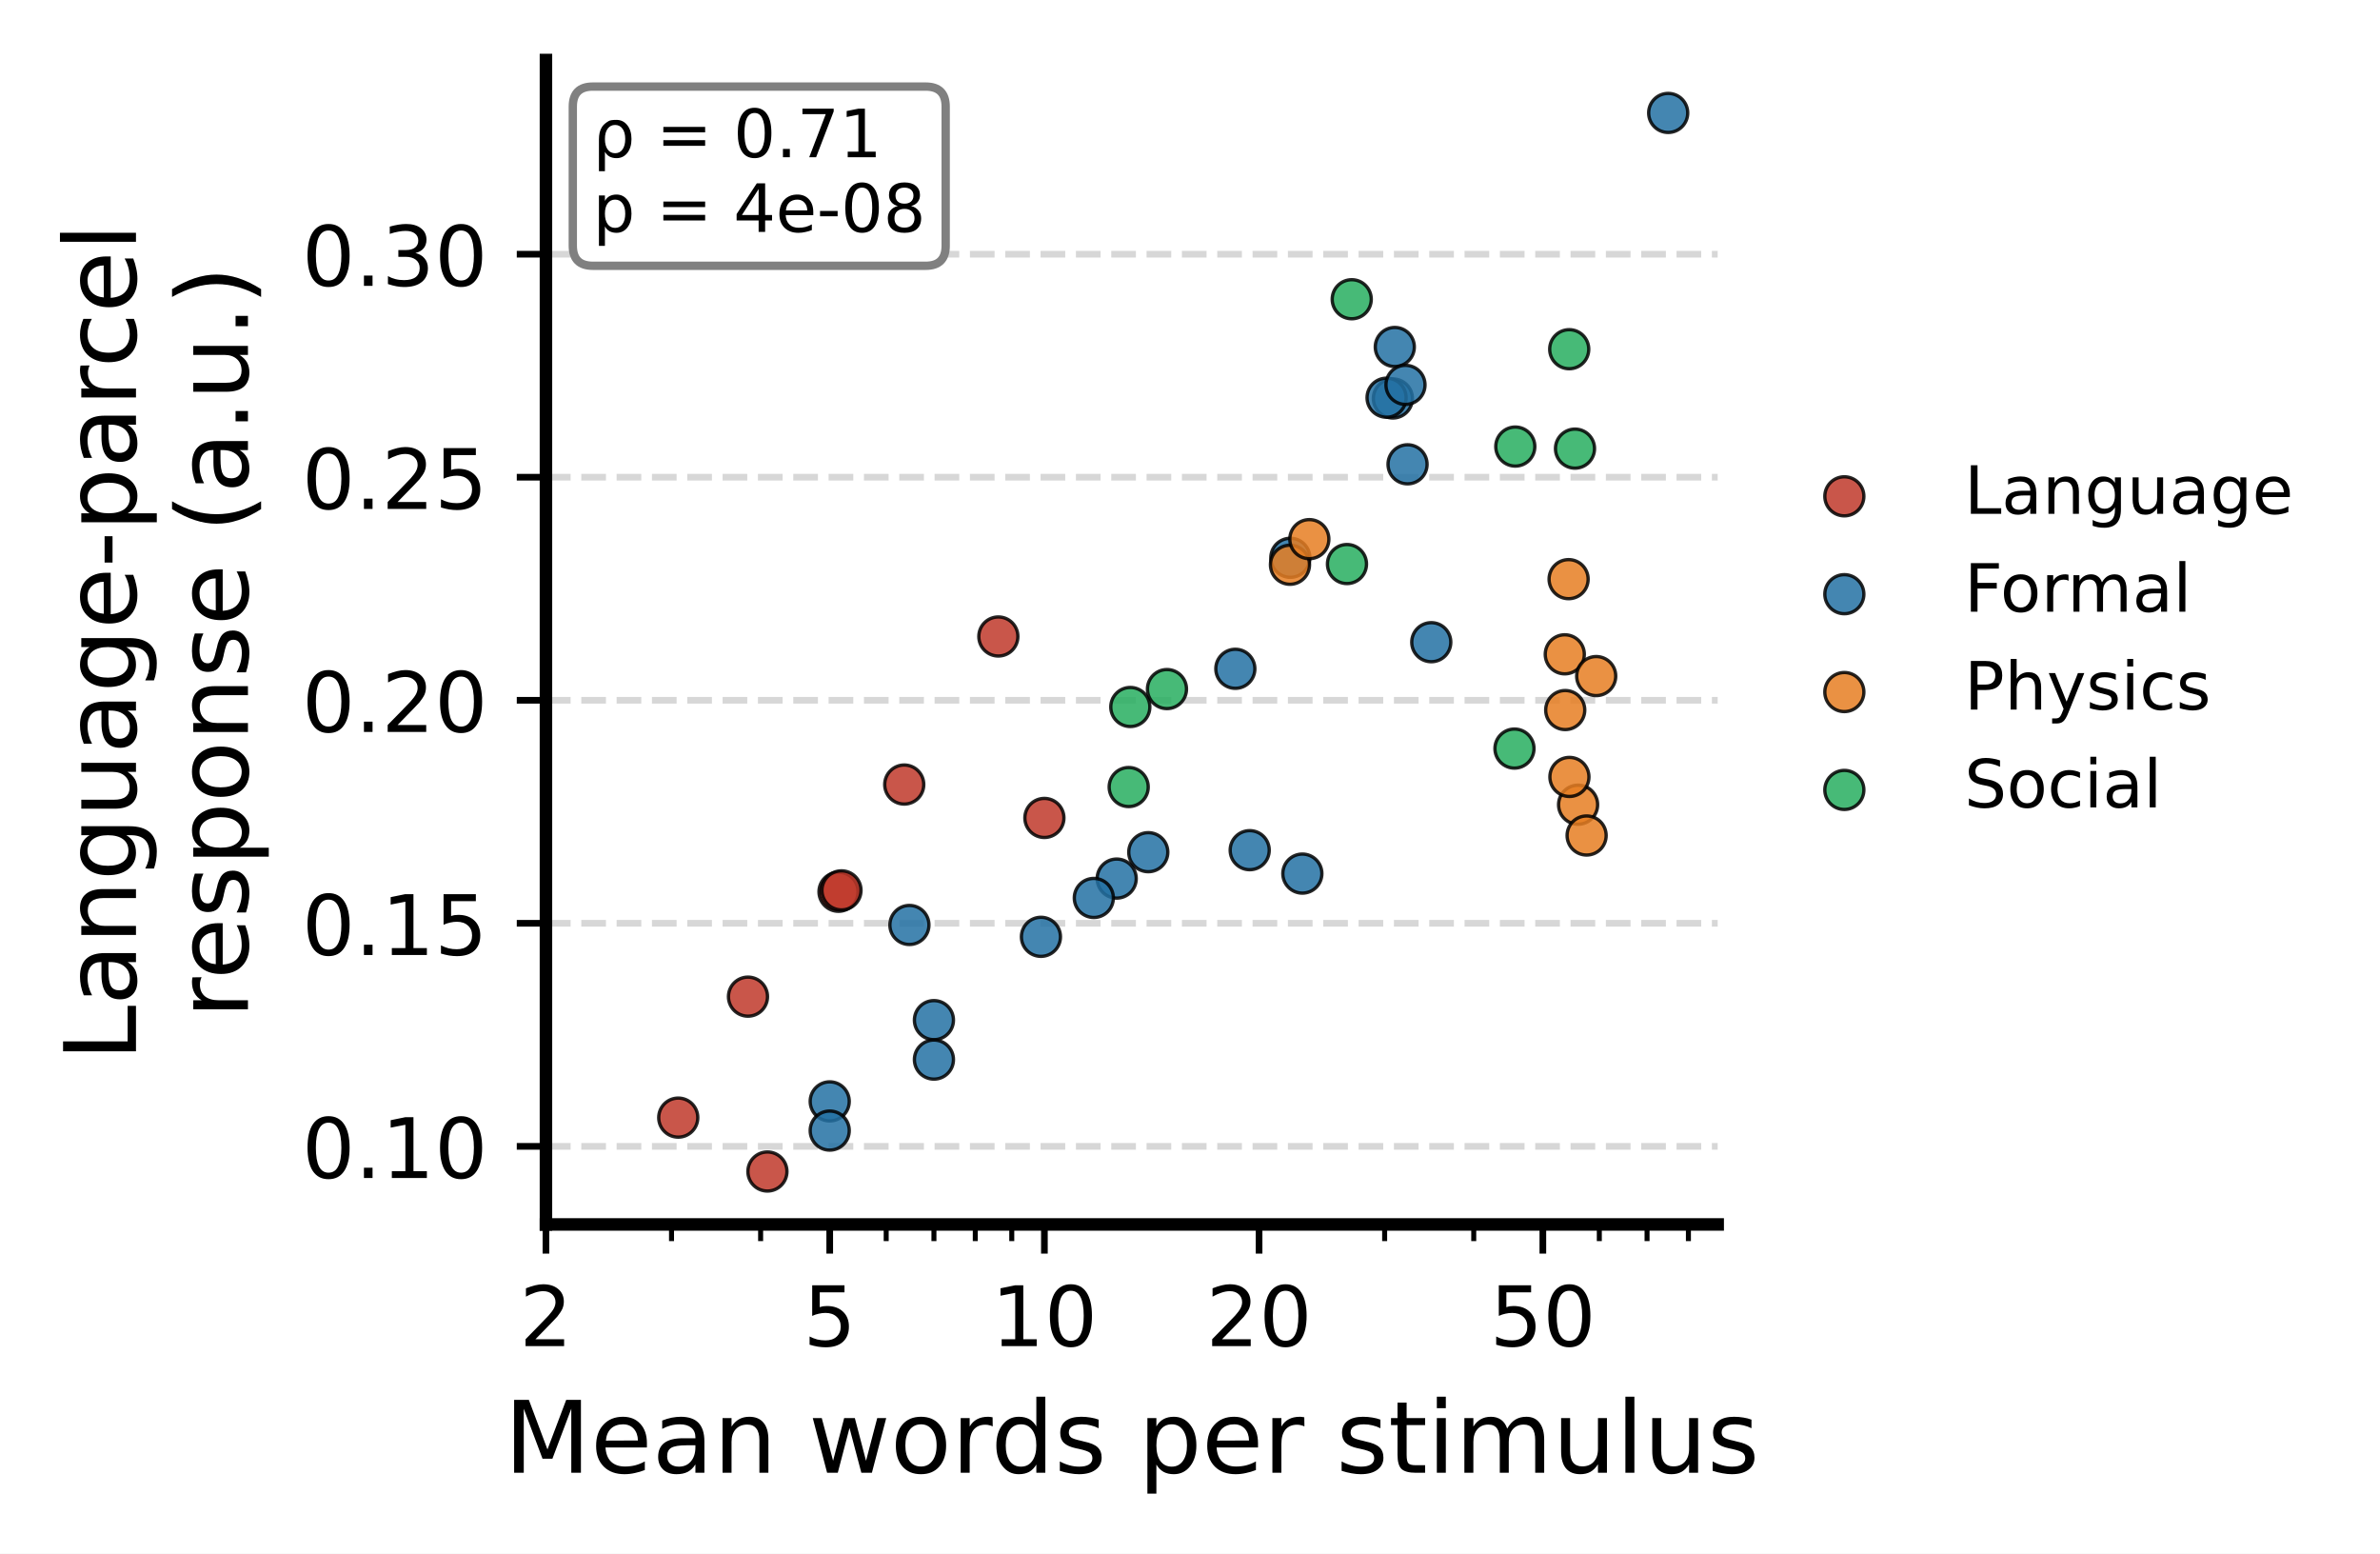
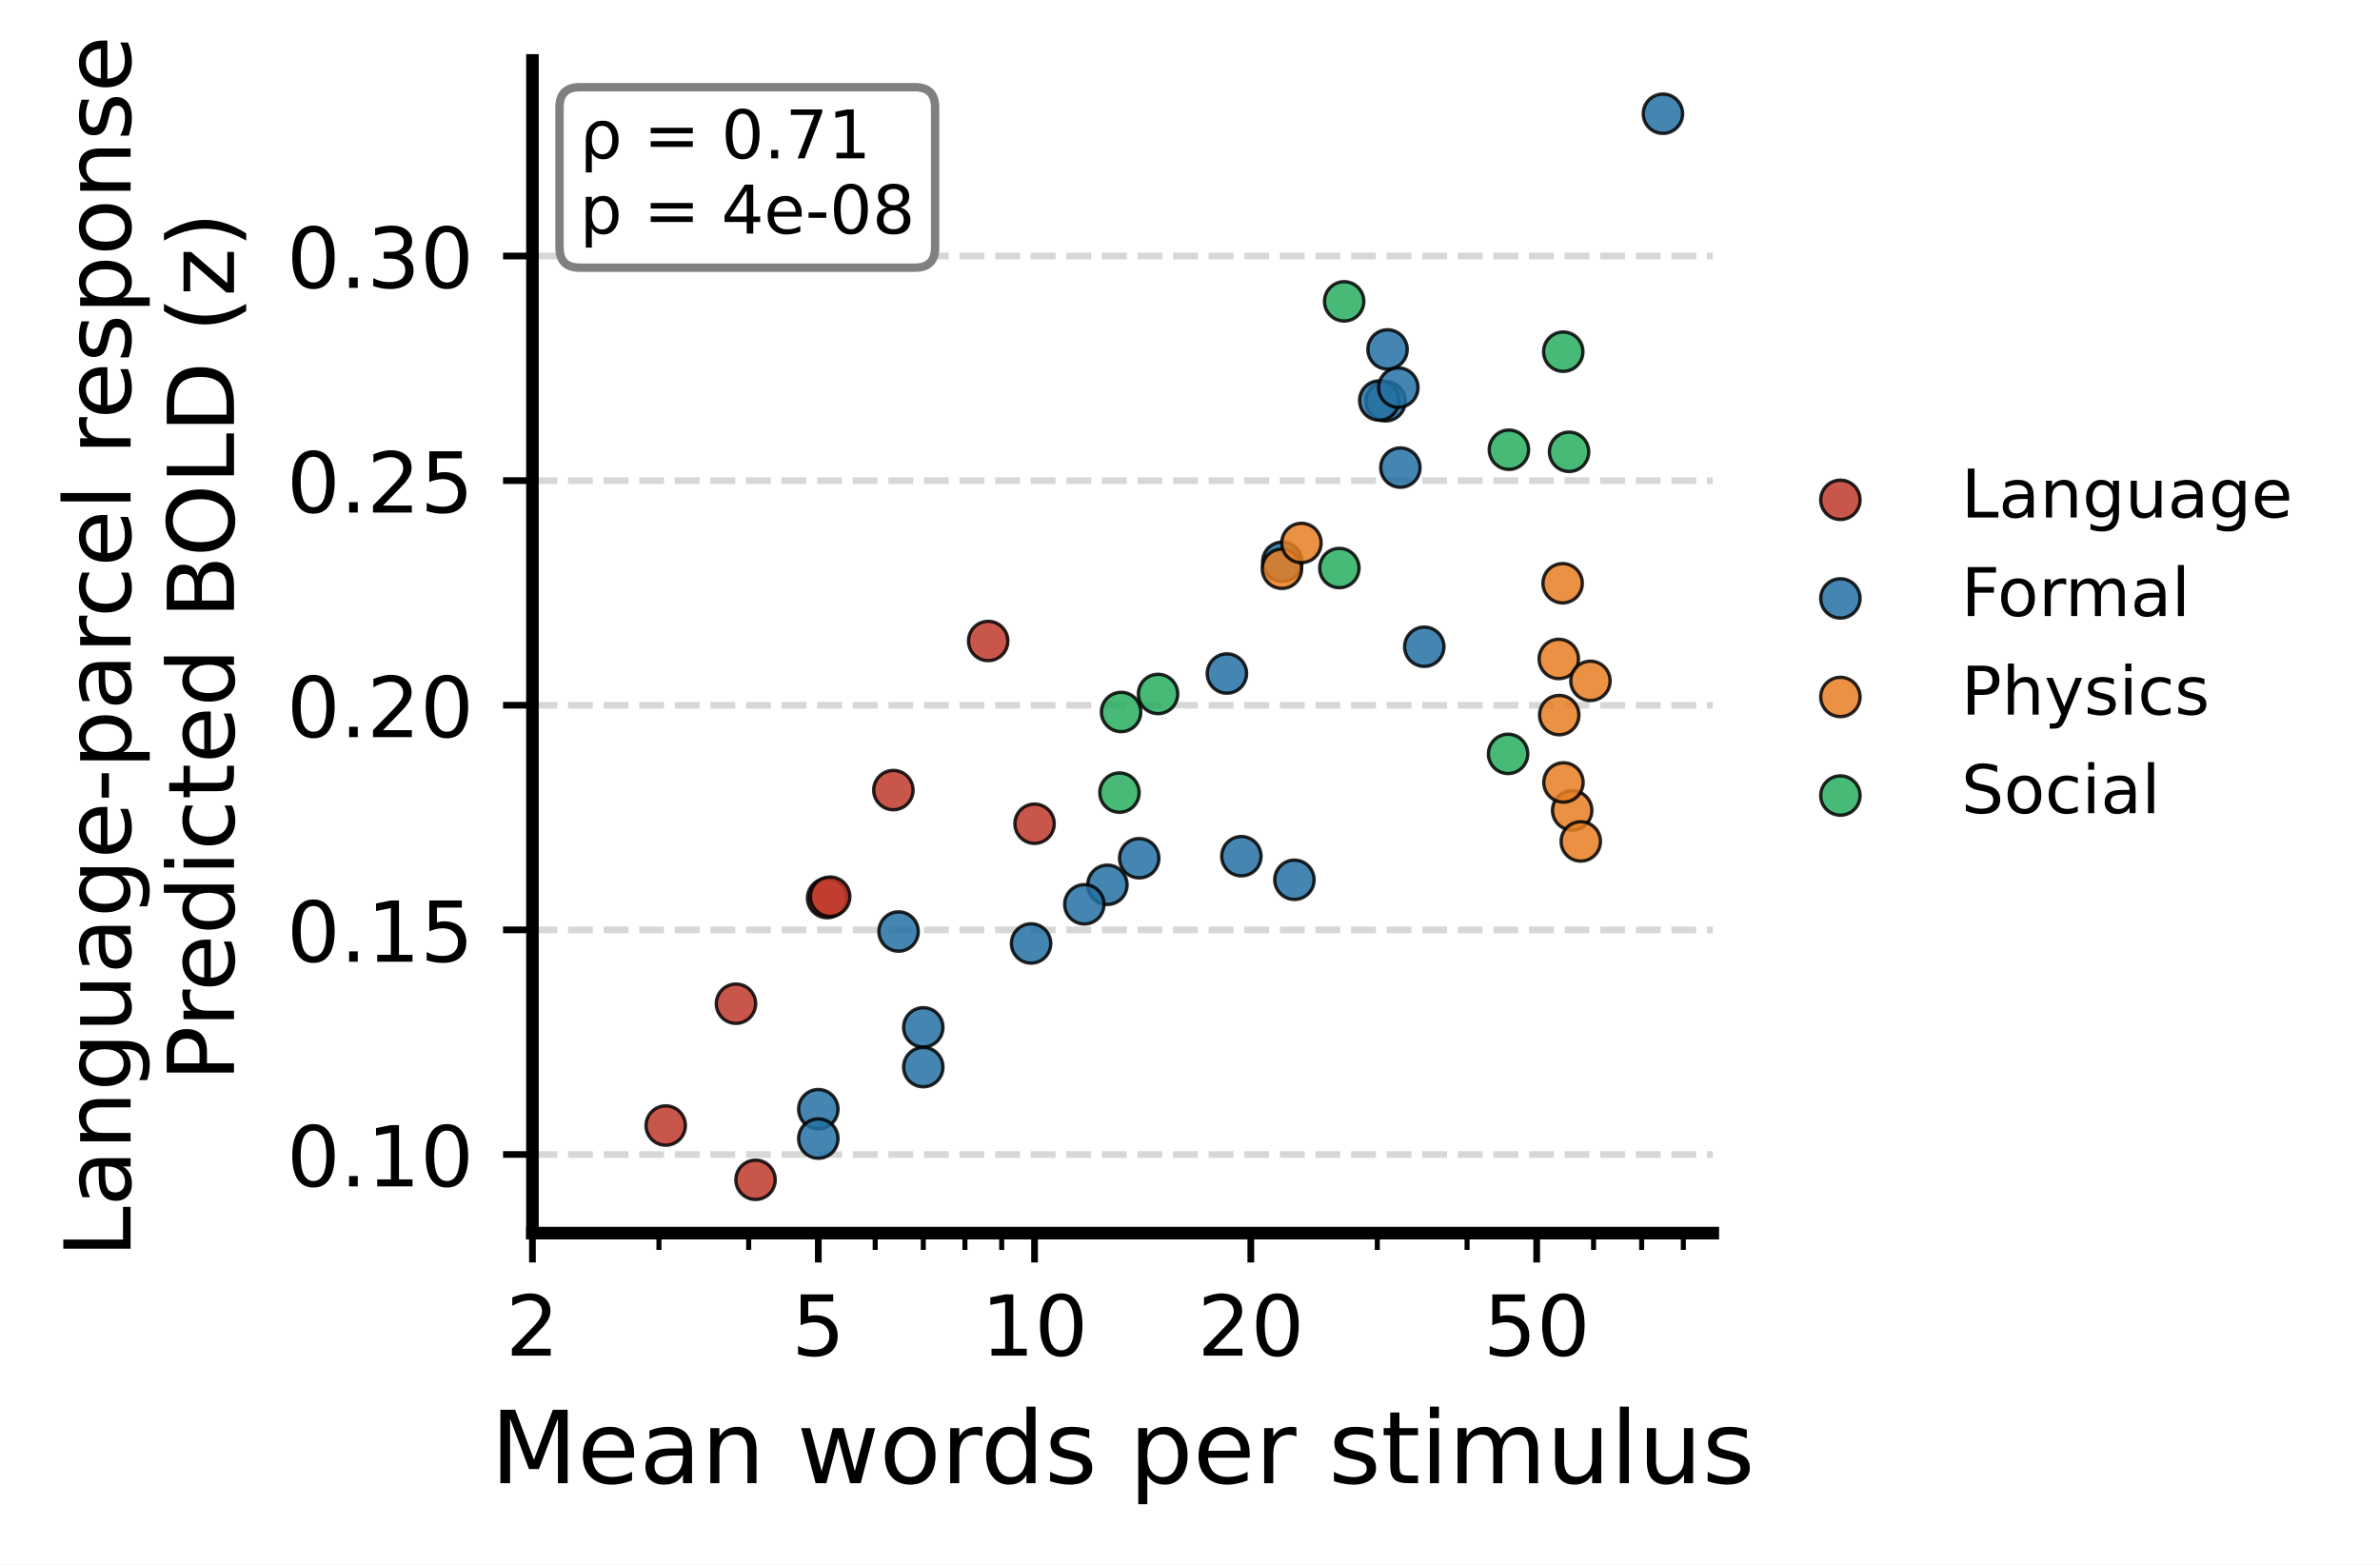
- <svg xmlns="http://www.w3.org/2000/svg" xmlns:xlink="http://www.w3.org/1999/xlink" width="285.615pt" height="186.401pt" viewBox="0 0 285.615 186.401" version="1.1">
+ <svg xmlns="http://www.w3.org/2000/svg" xmlns:xlink="http://www.w3.org/1999/xlink" width="283.528pt" height="186.401pt" viewBox="0 0 283.528 186.401" version="1.1">
  <defs>
    <style type="text/css">*{stroke-linejoin: round; stroke-linecap: butt}</style>
  </defs>
  <g id="figure_1">
    <g id="patch_1">
-       <path d="M 0 186.401  L 285.615 186.401  L 285.615 -0  L 0 -0  z " style="fill: #ffffff" />
+       <path d="M 0 186.401  L 283.528 186.401  L 283.528 -0  L 0 -0  z " style="fill: #ffffff" />
    </g>
    <g id="axes_1">
      <g id="patch_2">
-         <path d="M 65.517 146.909  L 206.133 146.909  L 206.133 7.2  L 65.517 7.2  z " style="fill: #ffffff" />
+         <path d="M 63.429 146.909  L 204.045 146.909  L 204.045 7.2  L 63.429 7.2  z " style="fill: #ffffff" />
      </g>
      <g id="matplotlib.axis_1">
        <g id="xtick_1">
          <g id="line2d_1">
            <defs>
-               <path id="m8ff9faa4fe" d="M 0 0  L 0 3.5  " style="stroke: #000000; stroke-width: 0.8" />
+               <path id="mba0d9a7553" d="M 0 0  L 0 3.5  " style="stroke: #000000; stroke-width: 0.8" />
            </defs>
            <g>
-               <use xlink:href="#m8ff9faa4fe" x="65.517" y="146.909" style="stroke: #000000; stroke-width: 0.8" />
+               <use xlink:href="#mba0d9a7553" x="63.429" y="146.909" style="stroke: #000000; stroke-width: 0.8" />
            </g>
          </g>
          <g id="text_1">
-             <text style="font-size: 10px; font-family: 'DejaVu Sans'; text-anchor: middle" x="65.517" y="161.507" transform="rotate(-0 65.51675 161.5072)">2</text>
+             <text style="font-size: 10px; font-family: 'DejaVu Sans'; text-anchor: middle" x="63.429" y="161.507" transform="rotate(-0 63.42916 161.5072)">2</text>
          </g>
        </g>
        <g id="xtick_2">
          <g id="line2d_2">
            <g>
-               <use xlink:href="#m8ff9faa4fe" x="99.572" y="146.909" style="stroke: #000000; stroke-width: 0.8" />
+               <use xlink:href="#mba0d9a7553" x="97.485" y="146.909" style="stroke: #000000; stroke-width: 0.8" />
            </g>
          </g>
          <g id="text_2">
-             <text style="font-size: 10px; font-family: 'DejaVu Sans'; text-anchor: middle" x="99.572" y="161.507" transform="rotate(-0 99.57226 161.5072)">5</text>
+             <text style="font-size: 10px; font-family: 'DejaVu Sans'; text-anchor: middle" x="97.485" y="161.507" transform="rotate(-0 97.48467 161.5072)">5</text>
          </g>
        </g>
        <g id="xtick_3">
          <g id="line2d_3">
            <g>
-               <use xlink:href="#m8ff9faa4fe" x="125.334" y="146.909" style="stroke: #000000; stroke-width: 0.8" />
+               <use xlink:href="#mba0d9a7553" x="123.247" y="146.909" style="stroke: #000000; stroke-width: 0.8" />
            </g>
          </g>
          <g id="text_3">
-             <text style="font-size: 10px; font-family: 'DejaVu Sans'; text-anchor: middle" x="125.334" y="161.507" transform="rotate(-0 125.3343 161.5072)">10</text>
+             <text style="font-size: 10px; font-family: 'DejaVu Sans'; text-anchor: middle" x="123.247" y="161.507" transform="rotate(-0 123.2467 161.5072)">10</text>
          </g>
        </g>
        <g id="xtick_4">
          <g id="line2d_4">
            <g>
-               <use xlink:href="#m8ff9faa4fe" x="151.096" y="146.909" style="stroke: #000000; stroke-width: 0.8" />
+               <use xlink:href="#mba0d9a7553" x="149.009" y="146.909" style="stroke: #000000; stroke-width: 0.8" />
            </g>
          </g>
          <g id="text_4">
-             <text style="font-size: 10px; font-family: 'DejaVu Sans'; text-anchor: middle" x="151.096" y="161.507" transform="rotate(-0 151.0963 161.5072)">20</text>
+             <text style="font-size: 10px; font-family: 'DejaVu Sans'; text-anchor: middle" x="149.009" y="161.507" transform="rotate(-0 149.0087 161.5072)">20</text>
          </g>
        </g>
        <g id="xtick_5">
          <g id="line2d_5">
            <g>
-               <use xlink:href="#m8ff9faa4fe" x="185.152" y="146.909" style="stroke: #000000; stroke-width: 0.8" />
+               <use xlink:href="#mba0d9a7553" x="183.064" y="146.909" style="stroke: #000000; stroke-width: 0.8" />
            </g>
          </g>
          <g id="text_5">
-             <text style="font-size: 10px; font-family: 'DejaVu Sans'; text-anchor: middle" x="185.152" y="161.507" transform="rotate(-0 185.1518 161.5072)">50</text>
+             <text style="font-size: 10px; font-family: 'DejaVu Sans'; text-anchor: middle" x="183.064" y="161.507" transform="rotate(-0 183.0642 161.5072)">50</text>
          </g>
        </g>
        <g id="xtick_6">
          <g id="line2d_6">
            <defs>
-               <path id="m6faf3d0eb7" d="M 0 0  L 0 2  " style="stroke: #000000; stroke-width: 0.6" />
+               <path id="mf5a4bd1b68" d="M 0 0  L 0 2  " style="stroke: #000000; stroke-width: 0.6" />
            </defs>
            <g>
-               <use xlink:href="#m6faf3d0eb7" x="80.587" y="146.909" style="stroke: #000000; stroke-width: 0.6" />
+               <use xlink:href="#mf5a4bd1b68" x="78.499" y="146.909" style="stroke: #000000; stroke-width: 0.6" />
            </g>
          </g>
        </g>
        <g id="xtick_7">
          <g id="line2d_7">
            <g>
-               <use xlink:href="#m6faf3d0eb7" x="91.279" y="146.909" style="stroke: #000000; stroke-width: 0.6" />
+               <use xlink:href="#mf5a4bd1b68" x="89.191" y="146.909" style="stroke: #000000; stroke-width: 0.6" />
            </g>
          </g>
        </g>
        <g id="xtick_8">
          <g id="line2d_8">
            <g>
-               <use xlink:href="#m6faf3d0eb7" x="106.349" y="146.909" style="stroke: #000000; stroke-width: 0.6" />
+               <use xlink:href="#mf5a4bd1b68" x="104.261" y="146.909" style="stroke: #000000; stroke-width: 0.6" />
            </g>
          </g>
        </g>
        <g id="xtick_9">
          <g id="line2d_9">
            <g>
-               <use xlink:href="#m6faf3d0eb7" x="112.078" y="146.909" style="stroke: #000000; stroke-width: 0.6" />
+               <use xlink:href="#mf5a4bd1b68" x="109.99" y="146.909" style="stroke: #000000; stroke-width: 0.6" />
            </g>
          </g>
        </g>
        <g id="xtick_10">
          <g id="line2d_10">
            <g>
-               <use xlink:href="#m6faf3d0eb7" x="117.041" y="146.909" style="stroke: #000000; stroke-width: 0.6" />
+               <use xlink:href="#mf5a4bd1b68" x="114.953" y="146.909" style="stroke: #000000; stroke-width: 0.6" />
            </g>
          </g>
        </g>
        <g id="xtick_11">
          <g id="line2d_11">
            <g>
-               <use xlink:href="#m6faf3d0eb7" x="121.418" y="146.909" style="stroke: #000000; stroke-width: 0.6" />
+               <use xlink:href="#mf5a4bd1b68" x="119.331" y="146.909" style="stroke: #000000; stroke-width: 0.6" />
            </g>
          </g>
        </g>
        <g id="xtick_12">
          <g id="line2d_12">
            <g>
-               <use xlink:href="#m6faf3d0eb7" x="166.166" y="146.909" style="stroke: #000000; stroke-width: 0.6" />
+               <use xlink:href="#mf5a4bd1b68" x="164.078" y="146.909" style="stroke: #000000; stroke-width: 0.6" />
            </g>
          </g>
        </g>
        <g id="xtick_13">
          <g id="line2d_13">
            <g>
-               <use xlink:href="#m6faf3d0eb7" x="176.858" y="146.909" style="stroke: #000000; stroke-width: 0.6" />
+               <use xlink:href="#mf5a4bd1b68" x="174.771" y="146.909" style="stroke: #000000; stroke-width: 0.6" />
            </g>
          </g>
        </g>
        <g id="xtick_14">
          <g id="line2d_14">
            <g>
-               <use xlink:href="#m6faf3d0eb7" x="191.928" y="146.909" style="stroke: #000000; stroke-width: 0.6" />
+               <use xlink:href="#mf5a4bd1b68" x="189.84" y="146.909" style="stroke: #000000; stroke-width: 0.6" />
            </g>
          </g>
        </g>
        <g id="xtick_15">
          <g id="line2d_15">
            <g>
-               <use xlink:href="#m6faf3d0eb7" x="197.657" y="146.909" style="stroke: #000000; stroke-width: 0.6" />
+               <use xlink:href="#mf5a4bd1b68" x="195.57" y="146.909" style="stroke: #000000; stroke-width: 0.6" />
            </g>
          </g>
        </g>
        <g id="xtick_16">
          <g id="line2d_16">
            <g>
-               <use xlink:href="#m6faf3d0eb7" x="202.62" y="146.909" style="stroke: #000000; stroke-width: 0.6" />
+               <use xlink:href="#mf5a4bd1b68" x="200.533" y="146.909" style="stroke: #000000; stroke-width: 0.6" />
            </g>
          </g>
        </g>
        <g id="text_6">
-           <text style="font-size: 12px; font-family: 'DejaVu Sans'; text-anchor: middle" x="135.825" y="176.705" transform="rotate(-0 135.8247 176.705)">Mean words per stimulus</text>
+           <text style="font-size: 12px; font-family: 'DejaVu Sans'; text-anchor: middle" x="133.737" y="176.705" transform="rotate(-0 133.7372 176.705)">Mean words per stimulus</text>
        </g>
      </g>
      <g id="matplotlib.axis_2">
        <g id="ytick_1">
          <g id="line2d_17">
-             <path d="M 65.517 137.541  L 206.133 137.541  " clip-path="url(#p86fc45be78)" style="fill: none; stroke-dasharray: 2.96,1.28; stroke-dashoffset: 0; stroke: #b0b0b0; stroke-opacity: 0.5; stroke-width: 0.8" />
+             <path d="M 63.429 137.541  L 204.045 137.541  " clip-path="url(#pf5fea084af)" style="fill: none; stroke-dasharray: 2.96,1.28; stroke-dashoffset: 0; stroke: #b0b0b0; stroke-opacity: 0.5; stroke-width: 0.8" />
          </g>
          <g id="line2d_18">
            <defs>
-               <path id="mc77f613b2b" d="M 0 0  L -3.5 0  " style="stroke: #000000; stroke-width: 0.8" />
+               <path id="m9b4894d6b0" d="M 0 0  L -3.5 0  " style="stroke: #000000; stroke-width: 0.8" />
            </defs>
            <g>
-               <use xlink:href="#mc77f613b2b" x="65.517" y="137.541" style="stroke: #000000; stroke-width: 0.8" />
+               <use xlink:href="#m9b4894d6b0" x="63.429" y="137.541" style="stroke: #000000; stroke-width: 0.8" />
            </g>
          </g>
          <g id="text_7">
-             <text style="font-size: 10px; font-family: 'DejaVu Sans'; text-anchor: end" x="58.517" y="141.34" transform="rotate(-0 58.51675 141.34)">0.10</text>
+             <text style="font-size: 10px; font-family: 'DejaVu Sans'; text-anchor: end" x="56.429" y="141.34" transform="rotate(-0 56.42916 141.34)">0.10</text>
          </g>
        </g>
        <g id="ytick_2">
          <g id="line2d_19">
-             <path d="M 65.517 110.78  L 206.133 110.78  " clip-path="url(#p86fc45be78)" style="fill: none; stroke-dasharray: 2.96,1.28; stroke-dashoffset: 0; stroke: #b0b0b0; stroke-opacity: 0.5; stroke-width: 0.8" />
+             <path d="M 63.429 110.78  L 204.045 110.78  " clip-path="url(#pf5fea084af)" style="fill: none; stroke-dasharray: 2.96,1.28; stroke-dashoffset: 0; stroke: #b0b0b0; stroke-opacity: 0.5; stroke-width: 0.8" />
          </g>
          <g id="line2d_20">
            <g>
-               <use xlink:href="#mc77f613b2b" x="65.517" y="110.78" style="stroke: #000000; stroke-width: 0.8" />
+               <use xlink:href="#m9b4894d6b0" x="63.429" y="110.78" style="stroke: #000000; stroke-width: 0.8" />
            </g>
          </g>
          <g id="text_8">
-             <text style="font-size: 10px; font-family: 'DejaVu Sans'; text-anchor: end" x="58.517" y="114.579" transform="rotate(-0 58.51675 114.5792)">0.15</text>
+             <text style="font-size: 10px; font-family: 'DejaVu Sans'; text-anchor: end" x="56.429" y="114.579" transform="rotate(-0 56.42916 114.5792)">0.15</text>
          </g>
        </g>
        <g id="ytick_3">
          <g id="line2d_21">
-             <path d="M 65.517 84.019  L 206.133 84.019  " clip-path="url(#p86fc45be78)" style="fill: none; stroke-dasharray: 2.96,1.28; stroke-dashoffset: 0; stroke: #b0b0b0; stroke-opacity: 0.5; stroke-width: 0.8" />
+             <path d="M 63.429 84.019  L 204.045 84.019  " clip-path="url(#pf5fea084af)" style="fill: none; stroke-dasharray: 2.96,1.28; stroke-dashoffset: 0; stroke: #b0b0b0; stroke-opacity: 0.5; stroke-width: 0.8" />
          </g>
          <g id="line2d_22">
            <g>
-               <use xlink:href="#mc77f613b2b" x="65.517" y="84.019" style="stroke: #000000; stroke-width: 0.8" />
+               <use xlink:href="#m9b4894d6b0" x="63.429" y="84.019" style="stroke: #000000; stroke-width: 0.8" />
            </g>
          </g>
          <g id="text_9">
-             <text style="font-size: 10px; font-family: 'DejaVu Sans'; text-anchor: end" x="58.517" y="87.818" transform="rotate(-0 58.51675 87.81839)">0.20</text>
+             <text style="font-size: 10px; font-family: 'DejaVu Sans'; text-anchor: end" x="56.429" y="87.818" transform="rotate(-0 56.42916 87.81839)">0.20</text>
          </g>
        </g>
        <g id="ytick_4">
          <g id="line2d_23">
-             <path d="M 65.517 57.258  L 206.133 57.258  " clip-path="url(#p86fc45be78)" style="fill: none; stroke-dasharray: 2.96,1.28; stroke-dashoffset: 0; stroke: #b0b0b0; stroke-opacity: 0.5; stroke-width: 0.8" />
+             <path d="M 63.429 57.258  L 204.045 57.258  " clip-path="url(#pf5fea084af)" style="fill: none; stroke-dasharray: 2.96,1.28; stroke-dashoffset: 0; stroke: #b0b0b0; stroke-opacity: 0.5; stroke-width: 0.8" />
          </g>
          <g id="line2d_24">
            <g>
-               <use xlink:href="#mc77f613b2b" x="65.517" y="57.258" style="stroke: #000000; stroke-width: 0.8" />
+               <use xlink:href="#m9b4894d6b0" x="63.429" y="57.258" style="stroke: #000000; stroke-width: 0.8" />
            </g>
          </g>
          <g id="text_10">
-             <text style="font-size: 10px; font-family: 'DejaVu Sans'; text-anchor: end" x="58.517" y="61.058" transform="rotate(-0 58.51675 61.05757)">0.25</text>
+             <text style="font-size: 10px; font-family: 'DejaVu Sans'; text-anchor: end" x="56.429" y="61.058" transform="rotate(-0 56.42916 61.05757)">0.25</text>
          </g>
        </g>
        <g id="ytick_5">
          <g id="line2d_25">
-             <path d="M 65.517 30.498  L 206.133 30.498  " clip-path="url(#p86fc45be78)" style="fill: none; stroke-dasharray: 2.96,1.28; stroke-dashoffset: 0; stroke: #b0b0b0; stroke-opacity: 0.5; stroke-width: 0.8" />
+             <path d="M 63.429 30.498  L 204.045 30.498  " clip-path="url(#pf5fea084af)" style="fill: none; stroke-dasharray: 2.96,1.28; stroke-dashoffset: 0; stroke: #b0b0b0; stroke-opacity: 0.5; stroke-width: 0.8" />
          </g>
          <g id="line2d_26">
            <g>
-               <use xlink:href="#mc77f613b2b" x="65.517" y="30.498" style="stroke: #000000; stroke-width: 0.8" />
+               <use xlink:href="#m9b4894d6b0" x="63.429" y="30.498" style="stroke: #000000; stroke-width: 0.8" />
            </g>
          </g>
          <g id="text_11">
-             <text style="font-size: 10px; font-family: 'DejaVu Sans'; text-anchor: end" x="58.517" y="34.297" transform="rotate(-0 58.51675 34.29676)">0.30</text>
+             <text style="font-size: 10px; font-family: 'DejaVu Sans'; text-anchor: end" x="56.429" y="34.297" transform="rotate(-0 56.42916 34.29676)">0.30</text>
          </g>
        </g>
        <g id="text_12">
-           <text style="font-size: 12px; font-family: 'DejaVu Sans'" transform="translate(16.31812 127.3063) rotate(-90)">Language-parcel</text>
-           <text style="font-size: 12px; font-family: 'DejaVu Sans'" transform="translate(29.7555 122.1856) rotate(-90)">response (a.u.)</text>
+           <text style="font-size: 11px; font-family: 'DejaVu Sans'" transform="translate(15.55828 149.8452) rotate(-90)">Language-parcel response</text>
+           <text style="font-size: 11px; font-family: 'DejaVu Sans'" transform="translate(27.87588 128.8524) rotate(-90)">Predicted BOLD (z)</text>
        </g>
      </g>
      <g id="patch_3">
-         <path d="M 65.517 146.909  L 65.517 7.2  " style="fill: none; stroke: #000000; stroke-width: 1.5; stroke-linejoin: miter; stroke-linecap: square" />
+         <path d="M 63.429 146.909  L 63.429 7.2  " style="fill: none; stroke: #000000; stroke-width: 1.5; stroke-linejoin: miter; stroke-linecap: square" />
      </g>
      <g id="patch_4">
-         <path d="M 65.517 146.909  L 206.133 146.909  " style="fill: none; stroke: #000000; stroke-width: 1.5; stroke-linejoin: miter; stroke-linecap: square" />
+         <path d="M 63.429 146.909  L 204.045 146.909  " style="fill: none; stroke: #000000; stroke-width: 1.5; stroke-linejoin: miter; stroke-linecap: square" />
      </g>
      <g id="PathCollection_1">
        <defs>
-           <path id="ma556de25b8" d="M 0 2.345  C 0.622 2.345 1.219 2.098 1.658 1.658  C 2.098 1.219 2.345 0.622 2.345 0  C 2.345 -0.622 2.098 -1.219 1.658 -1.658  C 1.219 -2.098 0.622 -2.345 0 -2.345  C -0.622 -2.345 -1.219 -2.098 -1.658 -1.658  C -2.098 -1.219 -2.345 -0.622 -2.345 0  C -2.345 0.622 -2.098 1.219 -1.658 1.658  C -1.219 2.098 -0.622 2.345 0 2.345  z " style="stroke: #000000; stroke-opacity: 0.85; stroke-width: 0.4" />
+           <path id="mf6f738f1c6" d="M 0 2.345  C 0.622 2.345 1.219 2.098 1.658 1.658  C 2.098 1.219 2.345 0.622 2.345 0  C 2.345 -0.622 2.098 -1.219 1.658 -1.658  C 1.219 -2.098 0.622 -2.345 0 -2.345  C -0.622 -2.345 -1.219 -2.098 -1.658 -1.658  C -2.098 -1.219 -2.345 -0.622 -2.345 0  C -2.345 0.622 -2.098 1.219 -1.658 1.658  C -1.219 2.098 -0.622 2.345 0 2.345  z " style="stroke: #000000; stroke-opacity: 0.85; stroke-width: 0.4" />
        </defs>
-         <g clip-path="url(#p86fc45be78)">
-           <use xlink:href="#ma556de25b8" x="89.763" y="119.578" style="fill: #c0392b; fill-opacity: 0.85; stroke: #000000; stroke-opacity: 0.85; stroke-width: 0.4" />
-           <use xlink:href="#ma556de25b8" x="100.626" y="106.995" style="fill: #c0392b; fill-opacity: 0.85; stroke: #000000; stroke-opacity: 0.85; stroke-width: 0.4" />
-           <use xlink:href="#ma556de25b8" x="100.984" y="106.826" style="fill: #c0392b; fill-opacity: 0.85; stroke: #000000; stroke-opacity: 0.85; stroke-width: 0.4" />
-           <use xlink:href="#ma556de25b8" x="108.514" y="94.13" style="fill: #c0392b; fill-opacity: 0.85; stroke: #000000; stroke-opacity: 0.85; stroke-width: 0.4" />
-           <use xlink:href="#ma556de25b8" x="81.394" y="134.092" style="fill: #c0392b; fill-opacity: 0.85; stroke: #000000; stroke-opacity: 0.85; stroke-width: 0.4" />
-           <use xlink:href="#ma556de25b8" x="119.808" y="76.366" style="fill: #c0392b; fill-opacity: 0.85; stroke: #000000; stroke-opacity: 0.85; stroke-width: 0.4" />
-           <use xlink:href="#ma556de25b8" x="92.095" y="140.558" style="fill: #c0392b; fill-opacity: 0.85; stroke: #000000; stroke-opacity: 0.85; stroke-width: 0.4" />
-           <use xlink:href="#ma556de25b8" x="125.334" y="98.137" style="fill: #c0392b; fill-opacity: 0.85; stroke: #000000; stroke-opacity: 0.85; stroke-width: 0.4" />
+         <g clip-path="url(#pf5fea084af)">
+           <use xlink:href="#mf6f738f1c6" x="87.675" y="119.578" style="fill: #c0392b; fill-opacity: 0.85; stroke: #000000; stroke-opacity: 0.85; stroke-width: 0.4" />
+           <use xlink:href="#mf6f738f1c6" x="98.538" y="106.995" style="fill: #c0392b; fill-opacity: 0.85; stroke: #000000; stroke-opacity: 0.85; stroke-width: 0.4" />
+           <use xlink:href="#mf6f738f1c6" x="98.897" y="106.826" style="fill: #c0392b; fill-opacity: 0.85; stroke: #000000; stroke-opacity: 0.85; stroke-width: 0.4" />
+           <use xlink:href="#mf6f738f1c6" x="106.427" y="94.13" style="fill: #c0392b; fill-opacity: 0.85; stroke: #000000; stroke-opacity: 0.85; stroke-width: 0.4" />
+           <use xlink:href="#mf6f738f1c6" x="79.306" y="134.092" style="fill: #c0392b; fill-opacity: 0.85; stroke: #000000; stroke-opacity: 0.85; stroke-width: 0.4" />
+           <use xlink:href="#mf6f738f1c6" x="117.721" y="76.366" style="fill: #c0392b; fill-opacity: 0.85; stroke: #000000; stroke-opacity: 0.85; stroke-width: 0.4" />
+           <use xlink:href="#mf6f738f1c6" x="90.007" y="140.558" style="fill: #c0392b; fill-opacity: 0.85; stroke: #000000; stroke-opacity: 0.85; stroke-width: 0.4" />
+           <use xlink:href="#mf6f738f1c6" x="123.247" y="98.137" style="fill: #c0392b; fill-opacity: 0.85; stroke: #000000; stroke-opacity: 0.85; stroke-width: 0.4" />
        </g>
      </g>
      <g id="PathCollection_2">
        <defs>
-           <path id="m30afc4689b" d="M 0 2.345  C 0.622 2.345 1.219 2.098 1.658 1.658  C 2.098 1.219 2.345 0.622 2.345 0  C 2.345 -0.622 2.098 -1.219 1.658 -1.658  C 1.219 -2.098 0.622 -2.345 0 -2.345  C -0.622 -2.345 -1.219 -2.098 -1.658 -1.658  C -2.098 -1.219 -2.345 -0.622 -2.345 0  C -2.345 0.622 -2.098 1.219 -1.658 1.658  C -1.219 2.098 -0.622 2.345 0 2.345  z " style="stroke: #000000; stroke-opacity: 0.85; stroke-width: 0.4" />
+           <path id="mbe061e9610" d="M 0 2.345  C 0.622 2.345 1.219 2.098 1.658 1.658  C 2.098 1.219 2.345 0.622 2.345 0  C 2.345 -0.622 2.098 -1.219 1.658 -1.658  C 1.219 -2.098 0.622 -2.345 0 -2.345  C -0.622 -2.345 -1.219 -2.098 -1.658 -1.658  C -2.098 -1.219 -2.345 -0.622 -2.345 0  C -2.345 0.622 -2.098 1.219 -1.658 1.658  C -1.219 2.098 -0.622 2.345 0 2.345  z " style="stroke: #000000; stroke-opacity: 0.85; stroke-width: 0.4" />
        </defs>
-         <g clip-path="url(#p86fc45be78)">
-           <use xlink:href="#m30afc4689b" x="148.249" y="80.242" style="fill: #2471a3; fill-opacity: 0.85; stroke: #000000; stroke-opacity: 0.85; stroke-width: 0.4" />
-           <use xlink:href="#m30afc4689b" x="156.291" y="104.814" style="fill: #2471a3; fill-opacity: 0.85; stroke: #000000; stroke-opacity: 0.85; stroke-width: 0.4" />
-           <use xlink:href="#m30afc4689b" x="171.762" y="77.051" style="fill: #2471a3; fill-opacity: 0.85; stroke: #000000; stroke-opacity: 0.85; stroke-width: 0.4" />
-           <use xlink:href="#m30afc4689b" x="154.849" y="66.925" style="fill: #2471a3; fill-opacity: 0.85; stroke: #000000; stroke-opacity: 0.85; stroke-width: 0.4" />
-           <use xlink:href="#m30afc4689b" x="109.136" y="110.978" style="fill: #2471a3; fill-opacity: 0.85; stroke: #000000; stroke-opacity: 0.85; stroke-width: 0.4" />
-           <use xlink:href="#m30afc4689b" x="137.801" y="102.246" style="fill: #2471a3; fill-opacity: 0.85; stroke: #000000; stroke-opacity: 0.85; stroke-width: 0.4" />
-           <use xlink:href="#m30afc4689b" x="99.572" y="132.144" style="fill: #2471a3; fill-opacity: 0.85; stroke: #000000; stroke-opacity: 0.85; stroke-width: 0.4" />
-           <use xlink:href="#m30afc4689b" x="149.973" y="102.005" style="fill: #2471a3; fill-opacity: 0.85; stroke: #000000; stroke-opacity: 0.85; stroke-width: 0.4" />
-           <use xlink:href="#m30afc4689b" x="112.078" y="122.396" style="fill: #2471a3; fill-opacity: 0.85; stroke: #000000; stroke-opacity: 0.85; stroke-width: 0.4" />
-           <use xlink:href="#m30afc4689b" x="124.919" y="112.401" style="fill: #2471a3; fill-opacity: 0.85; stroke: #000000; stroke-opacity: 0.85; stroke-width: 0.4" />
-           <use xlink:href="#m30afc4689b" x="99.572" y="135.647" style="fill: #2471a3; fill-opacity: 0.85; stroke: #000000; stroke-opacity: 0.85; stroke-width: 0.4" />
-           <use xlink:href="#m30afc4689b" x="134.011" y="105.413" style="fill: #2471a3; fill-opacity: 0.85; stroke: #000000; stroke-opacity: 0.85; stroke-width: 0.4" />
-           <use xlink:href="#m30afc4689b" x="112.078" y="127.131" style="fill: #2471a3; fill-opacity: 0.85; stroke: #000000; stroke-opacity: 0.85; stroke-width: 0.4" />
-           <use xlink:href="#m30afc4689b" x="131.266" y="107.736" style="fill: #2471a3; fill-opacity: 0.85; stroke: #000000; stroke-opacity: 0.85; stroke-width: 0.4" />
-           <use xlink:href="#m30afc4689b" x="200.193" y="13.55" style="fill: #2471a3; fill-opacity: 0.85; stroke: #000000; stroke-opacity: 0.85; stroke-width: 0.4" />
-           <use xlink:href="#m30afc4689b" x="167.385" y="41.631" style="fill: #2471a3; fill-opacity: 0.85; stroke: #000000; stroke-opacity: 0.85; stroke-width: 0.4" />
-           <use xlink:href="#m30afc4689b" x="168.915" y="55.708" style="fill: #2471a3; fill-opacity: 0.85; stroke: #000000; stroke-opacity: 0.85; stroke-width: 0.4" />
-           <use xlink:href="#m30afc4689b" x="167.155" y="47.808" style="fill: #2471a3; fill-opacity: 0.85; stroke: #000000; stroke-opacity: 0.85; stroke-width: 0.4" />
-           <use xlink:href="#m30afc4689b" x="166.398" y="47.716" style="fill: #2471a3; fill-opacity: 0.85; stroke: #000000; stroke-opacity: 0.85; stroke-width: 0.4" />
-           <use xlink:href="#m30afc4689b" x="168.668" y="46.178" style="fill: #2471a3; fill-opacity: 0.85; stroke: #000000; stroke-opacity: 0.85; stroke-width: 0.4" />
+         <g clip-path="url(#pf5fea084af)">
+           <use xlink:href="#mbe061e9610" x="146.161" y="80.242" style="fill: #2471a3; fill-opacity: 0.85; stroke: #000000; stroke-opacity: 0.85; stroke-width: 0.4" />
+           <use xlink:href="#mbe061e9610" x="154.203" y="104.814" style="fill: #2471a3; fill-opacity: 0.85; stroke: #000000; stroke-opacity: 0.85; stroke-width: 0.4" />
+           <use xlink:href="#mbe061e9610" x="169.675" y="77.051" style="fill: #2471a3; fill-opacity: 0.85; stroke: #000000; stroke-opacity: 0.85; stroke-width: 0.4" />
+           <use xlink:href="#mbe061e9610" x="152.762" y="66.925" style="fill: #2471a3; fill-opacity: 0.85; stroke: #000000; stroke-opacity: 0.85; stroke-width: 0.4" />
+           <use xlink:href="#mbe061e9610" x="107.048" y="110.978" style="fill: #2471a3; fill-opacity: 0.85; stroke: #000000; stroke-opacity: 0.85; stroke-width: 0.4" />
+           <use xlink:href="#mbe061e9610" x="135.714" y="102.246" style="fill: #2471a3; fill-opacity: 0.85; stroke: #000000; stroke-opacity: 0.85; stroke-width: 0.4" />
+           <use xlink:href="#mbe061e9610" x="97.485" y="132.144" style="fill: #2471a3; fill-opacity: 0.85; stroke: #000000; stroke-opacity: 0.85; stroke-width: 0.4" />
+           <use xlink:href="#mbe061e9610" x="147.885" y="102.005" style="fill: #2471a3; fill-opacity: 0.85; stroke: #000000; stroke-opacity: 0.85; stroke-width: 0.4" />
+           <use xlink:href="#mbe061e9610" x="109.99" y="122.396" style="fill: #2471a3; fill-opacity: 0.85; stroke: #000000; stroke-opacity: 0.85; stroke-width: 0.4" />
+           <use xlink:href="#mbe061e9610" x="122.832" y="112.401" style="fill: #2471a3; fill-opacity: 0.85; stroke: #000000; stroke-opacity: 0.85; stroke-width: 0.4" />
+           <use xlink:href="#mbe061e9610" x="97.485" y="135.647" style="fill: #2471a3; fill-opacity: 0.85; stroke: #000000; stroke-opacity: 0.85; stroke-width: 0.4" />
+           <use xlink:href="#mbe061e9610" x="131.924" y="105.413" style="fill: #2471a3; fill-opacity: 0.85; stroke: #000000; stroke-opacity: 0.85; stroke-width: 0.4" />
+           <use xlink:href="#mbe061e9610" x="109.99" y="127.131" style="fill: #2471a3; fill-opacity: 0.85; stroke: #000000; stroke-opacity: 0.85; stroke-width: 0.4" />
+           <use xlink:href="#mbe061e9610" x="129.178" y="107.736" style="fill: #2471a3; fill-opacity: 0.85; stroke: #000000; stroke-opacity: 0.85; stroke-width: 0.4" />
+           <use xlink:href="#mbe061e9610" x="198.105" y="13.55" style="fill: #2471a3; fill-opacity: 0.85; stroke: #000000; stroke-opacity: 0.85; stroke-width: 0.4" />
+           <use xlink:href="#mbe061e9610" x="165.297" y="41.631" style="fill: #2471a3; fill-opacity: 0.85; stroke: #000000; stroke-opacity: 0.85; stroke-width: 0.4" />
+           <use xlink:href="#mbe061e9610" x="166.827" y="55.708" style="fill: #2471a3; fill-opacity: 0.85; stroke: #000000; stroke-opacity: 0.85; stroke-width: 0.4" />
+           <use xlink:href="#mbe061e9610" x="165.067" y="47.808" style="fill: #2471a3; fill-opacity: 0.85; stroke: #000000; stroke-opacity: 0.85; stroke-width: 0.4" />
+           <use xlink:href="#mbe061e9610" x="164.31" y="47.716" style="fill: #2471a3; fill-opacity: 0.85; stroke: #000000; stroke-opacity: 0.85; stroke-width: 0.4" />
+           <use xlink:href="#mbe061e9610" x="166.581" y="46.178" style="fill: #2471a3; fill-opacity: 0.85; stroke: #000000; stroke-opacity: 0.85; stroke-width: 0.4" />
        </g>
      </g>
      <g id="PathCollection_3">
        <defs>
-           <path id="m90e54f0d76" d="M 0 2.345  C 0.622 2.345 1.219 2.098 1.658 1.658  C 2.098 1.219 2.345 0.622 2.345 0  C 2.345 -0.622 2.098 -1.219 1.658 -1.658  C 1.219 -2.098 0.622 -2.345 0 -2.345  C -0.622 -2.345 -1.219 -2.098 -1.658 -1.658  C -2.098 -1.219 -2.345 -0.622 -2.345 0  C -2.345 0.622 -2.098 1.219 -1.658 1.658  C -1.219 2.098 -0.622 2.345 0 2.345  z " style="stroke: #000000; stroke-opacity: 0.85; stroke-width: 0.4" />
+           <path id="md661309764" d="M 0 2.345  C 0.622 2.345 1.219 2.098 1.658 1.658  C 2.098 1.219 2.345 0.622 2.345 0  C 2.345 -0.622 2.098 -1.219 1.658 -1.658  C 1.219 -2.098 0.622 -2.345 0 -2.345  C -0.622 -2.345 -1.219 -2.098 -1.658 -1.658  C -2.098 -1.219 -2.345 -0.622 -2.345 0  C -2.345 0.622 -2.098 1.219 -1.658 1.658  C -1.219 2.098 -0.622 2.345 0 2.345  z " style="stroke: #000000; stroke-opacity: 0.85; stroke-width: 0.4" />
        </defs>
-         <g clip-path="url(#p86fc45be78)">
-           <use xlink:href="#m90e54f0d76" x="154.806" y="67.759" style="fill: #e67e22; fill-opacity: 0.85; stroke: #000000; stroke-opacity: 0.85; stroke-width: 0.4" />
-           <use xlink:href="#m90e54f0d76" x="157.13" y="64.687" style="fill: #e67e22; fill-opacity: 0.85; stroke: #000000; stroke-opacity: 0.85; stroke-width: 0.4" />
-           <use xlink:href="#m90e54f0d76" x="188.243" y="69.487" style="fill: #e67e22; fill-opacity: 0.85; stroke: #000000; stroke-opacity: 0.85; stroke-width: 0.4" />
-           <use xlink:href="#m90e54f0d76" x="189.381" y="96.549" style="fill: #e67e22; fill-opacity: 0.85; stroke: #000000; stroke-opacity: 0.85; stroke-width: 0.4" />
-           <use xlink:href="#m90e54f0d76" x="187.784" y="78.505" style="fill: #e67e22; fill-opacity: 0.85; stroke: #000000; stroke-opacity: 0.85; stroke-width: 0.4" />
-           <use xlink:href="#m90e54f0d76" x="190.405" y="100.244" style="fill: #e67e22; fill-opacity: 0.85; stroke: #000000; stroke-opacity: 0.85; stroke-width: 0.4" />
-           <use xlink:href="#m90e54f0d76" x="188.341" y="93.216" style="fill: #e67e22; fill-opacity: 0.85; stroke: #000000; stroke-opacity: 0.85; stroke-width: 0.4" />
-           <use xlink:href="#m90e54f0d76" x="187.837" y="85.193" style="fill: #e67e22; fill-opacity: 0.85; stroke: #000000; stroke-opacity: 0.85; stroke-width: 0.4" />
-           <use xlink:href="#m90e54f0d76" x="191.555" y="81.116" style="fill: #e67e22; fill-opacity: 0.85; stroke: #000000; stroke-opacity: 0.85; stroke-width: 0.4" />
+         <g clip-path="url(#pf5fea084af)">
+           <use xlink:href="#md661309764" x="152.718" y="67.759" style="fill: #e67e22; fill-opacity: 0.85; stroke: #000000; stroke-opacity: 0.85; stroke-width: 0.4" />
+           <use xlink:href="#md661309764" x="155.042" y="64.687" style="fill: #e67e22; fill-opacity: 0.85; stroke: #000000; stroke-opacity: 0.85; stroke-width: 0.4" />
+           <use xlink:href="#md661309764" x="186.156" y="69.487" style="fill: #e67e22; fill-opacity: 0.85; stroke: #000000; stroke-opacity: 0.85; stroke-width: 0.4" />
+           <use xlink:href="#md661309764" x="187.294" y="96.549" style="fill: #e67e22; fill-opacity: 0.85; stroke: #000000; stroke-opacity: 0.85; stroke-width: 0.4" />
+           <use xlink:href="#md661309764" x="185.697" y="78.505" style="fill: #e67e22; fill-opacity: 0.85; stroke: #000000; stroke-opacity: 0.85; stroke-width: 0.4" />
+           <use xlink:href="#md661309764" x="188.318" y="100.244" style="fill: #e67e22; fill-opacity: 0.85; stroke: #000000; stroke-opacity: 0.85; stroke-width: 0.4" />
+           <use xlink:href="#md661309764" x="186.253" y="93.216" style="fill: #e67e22; fill-opacity: 0.85; stroke: #000000; stroke-opacity: 0.85; stroke-width: 0.4" />
+           <use xlink:href="#md661309764" x="185.75" y="85.193" style="fill: #e67e22; fill-opacity: 0.85; stroke: #000000; stroke-opacity: 0.85; stroke-width: 0.4" />
+           <use xlink:href="#md661309764" x="189.468" y="81.116" style="fill: #e67e22; fill-opacity: 0.85; stroke: #000000; stroke-opacity: 0.85; stroke-width: 0.4" />
        </g>
      </g>
      <g id="PathCollection_4">
        <defs>
-           <path id="m9524c29cd2" d="M 0 2.345  C 0.622 2.345 1.219 2.098 1.658 1.658  C 2.098 1.219 2.345 0.622 2.345 0  C 2.345 -0.622 2.098 -1.219 1.658 -1.658  C 1.219 -2.098 0.622 -2.345 0 -2.345  C -0.622 -2.345 -1.219 -2.098 -1.658 -1.658  C -2.098 -1.219 -2.345 -0.622 -2.345 0  C -2.345 0.622 -2.098 1.219 -1.658 1.658  C -1.219 2.098 -0.622 2.345 0 2.345  z " style="stroke: #000000; stroke-opacity: 0.85; stroke-width: 0.4" />
+           <path id="me068d0ab47" d="M 0 2.345  C 0.622 2.345 1.219 2.098 1.658 1.658  C 2.098 1.219 2.345 0.622 2.345 0  C 2.345 -0.622 2.098 -1.219 1.658 -1.658  C 1.219 -2.098 0.622 -2.345 0 -2.345  C -0.622 -2.345 -1.219 -2.098 -1.658 -1.658  C -2.098 -1.219 -2.345 -0.622 -2.345 0  C -2.345 0.622 -2.098 1.219 -1.658 1.658  C -1.219 2.098 -0.622 2.345 0 2.345  z " style="stroke: #000000; stroke-opacity: 0.85; stroke-width: 0.4" />
        </defs>
-         <g clip-path="url(#p86fc45be78)">
-           <use xlink:href="#m9524c29cd2" x="181.845" y="53.579" style="fill: #27ae60; fill-opacity: 0.85; stroke: #000000; stroke-opacity: 0.85; stroke-width: 0.4" />
-           <use xlink:href="#m9524c29cd2" x="161.646" y="67.674" style="fill: #27ae60; fill-opacity: 0.85; stroke: #000000; stroke-opacity: 0.85; stroke-width: 0.4" />
-           <use xlink:href="#m9524c29cd2" x="162.217" y="35.903" style="fill: #27ae60; fill-opacity: 0.85; stroke: #000000; stroke-opacity: 0.85; stroke-width: 0.4" />
-           <use xlink:href="#m9524c29cd2" x="140.044" y="82.676" style="fill: #27ae60; fill-opacity: 0.85; stroke: #000000; stroke-opacity: 0.85; stroke-width: 0.4" />
-           <use xlink:href="#m9524c29cd2" x="135.644" y="84.824" style="fill: #27ae60; fill-opacity: 0.85; stroke: #000000; stroke-opacity: 0.85; stroke-width: 0.4" />
-           <use xlink:href="#m9524c29cd2" x="135.45" y="94.429" style="fill: #27ae60; fill-opacity: 0.85; stroke: #000000; stroke-opacity: 0.85; stroke-width: 0.4" />
-           <use xlink:href="#m9524c29cd2" x="181.746" y="89.814" style="fill: #27ae60; fill-opacity: 0.85; stroke: #000000; stroke-opacity: 0.85; stroke-width: 0.4" />
-           <use xlink:href="#m9524c29cd2" x="188.317" y="41.898" style="fill: #27ae60; fill-opacity: 0.85; stroke: #000000; stroke-opacity: 0.85; stroke-width: 0.4" />
-           <use xlink:href="#m9524c29cd2" x="189.01" y="53.826" style="fill: #27ae60; fill-opacity: 0.85; stroke: #000000; stroke-opacity: 0.85; stroke-width: 0.4" />
+         <g clip-path="url(#pf5fea084af)">
+           <use xlink:href="#me068d0ab47" x="179.758" y="53.579" style="fill: #27ae60; fill-opacity: 0.85; stroke: #000000; stroke-opacity: 0.85; stroke-width: 0.4" />
+           <use xlink:href="#me068d0ab47" x="159.558" y="67.674" style="fill: #27ae60; fill-opacity: 0.85; stroke: #000000; stroke-opacity: 0.85; stroke-width: 0.4" />
+           <use xlink:href="#me068d0ab47" x="160.129" y="35.903" style="fill: #27ae60; fill-opacity: 0.85; stroke: #000000; stroke-opacity: 0.85; stroke-width: 0.4" />
+           <use xlink:href="#me068d0ab47" x="137.957" y="82.676" style="fill: #27ae60; fill-opacity: 0.85; stroke: #000000; stroke-opacity: 0.85; stroke-width: 0.4" />
+           <use xlink:href="#me068d0ab47" x="133.557" y="84.824" style="fill: #27ae60; fill-opacity: 0.85; stroke: #000000; stroke-opacity: 0.85; stroke-width: 0.4" />
+           <use xlink:href="#me068d0ab47" x="133.362" y="94.429" style="fill: #27ae60; fill-opacity: 0.85; stroke: #000000; stroke-opacity: 0.85; stroke-width: 0.4" />
+           <use xlink:href="#me068d0ab47" x="179.658" y="89.814" style="fill: #27ae60; fill-opacity: 0.85; stroke: #000000; stroke-opacity: 0.85; stroke-width: 0.4" />
+           <use xlink:href="#me068d0ab47" x="186.229" y="41.898" style="fill: #27ae60; fill-opacity: 0.85; stroke: #000000; stroke-opacity: 0.85; stroke-width: 0.4" />
+           <use xlink:href="#me068d0ab47" x="186.923" y="53.826" style="fill: #27ae60; fill-opacity: 0.85; stroke: #000000; stroke-opacity: 0.85; stroke-width: 0.4" />
        </g>
      </g>
      <g id="text_13">
        <g id="patch_5">
-           <path d="M 71.141 31.889  L 111.088 31.889  Q 113.488 31.889 113.488 29.489  L 113.488 12.788  Q 113.488 10.388 111.088 10.388  L 71.141 10.388  Q 68.741 10.388 68.741 12.788  L 68.741 29.489  Q 68.741 31.889 71.141 31.889  z " style="fill: #ffffff; stroke: #808080; stroke-linejoin: miter" />
-         </g>
-         <text style="font-size: 8px; font-family: 'DejaVu Sans'" transform="translate(71.14139 18.8671)">ρ = 0.71</text>
-         <text style="font-size: 8px; font-family: 'DejaVu Sans'" transform="translate(71.14139 27.82535)">p = 4e-08</text>
+           <path d="M 69.054 31.889  L 109 31.889  Q 111.4 31.889 111.4 29.489  L 111.4 12.788  Q 111.4 10.388 109 10.388  L 69.054 10.388  Q 66.654 10.388 66.654 12.788  L 66.654 29.489  Q 66.654 31.889 69.054 31.889  z " style="fill: #ffffff; stroke: #808080; stroke-linejoin: miter" />
+         </g>
+         <text style="font-size: 8px; font-family: 'DejaVu Sans'" transform="translate(69.0538 18.8671)">ρ = 0.71</text>
+         <text style="font-size: 8px; font-family: 'DejaVu Sans'" transform="translate(69.0538 27.82535)">p = 4e-08</text>
      </g>
      <g id="legend_1">
        <g id="PathCollection_5">
          <g>
-             <use xlink:href="#ma556de25b8" x="221.333" y="59.548" style="fill: #c0392b; fill-opacity: 0.85; stroke: #000000; stroke-opacity: 0.85; stroke-width: 0.4" />
+             <use xlink:href="#mf6f738f1c6" x="219.245" y="59.548" style="fill: #c0392b; fill-opacity: 0.85; stroke: #000000; stroke-opacity: 0.85; stroke-width: 0.4" />
          </g>
        </g>
        <g id="text_14">
-           <text style="font-size: 8px; font-family: 'DejaVu Sans'; text-anchor: start" x="235.733" y="61.648" transform="rotate(-0 235.7328 61.64815)">Language</text>
+           <text style="font-size: 8px; font-family: 'DejaVu Sans'; text-anchor: start" x="233.645" y="61.648" transform="rotate(-0 233.6452 61.64815)">Language</text>
        </g>
        <g id="PathCollection_6">
          <g>
-             <use xlink:href="#m30afc4689b" x="221.333" y="71.291" style="fill: #2471a3; fill-opacity: 0.85; stroke: #000000; stroke-opacity: 0.85; stroke-width: 0.4" />
+             <use xlink:href="#mbe061e9610" x="219.245" y="71.291" style="fill: #2471a3; fill-opacity: 0.85; stroke: #000000; stroke-opacity: 0.85; stroke-width: 0.4" />
          </g>
        </g>
        <g id="text_15">
-           <text style="font-size: 8px; font-family: 'DejaVu Sans'; text-anchor: start" x="235.733" y="73.391" transform="rotate(-0 235.7328 73.39065)">Formal</text>
+           <text style="font-size: 8px; font-family: 'DejaVu Sans'; text-anchor: start" x="233.645" y="73.391" transform="rotate(-0 233.6452 73.39065)">Formal</text>
        </g>
        <g id="PathCollection_7">
          <g>
-             <use xlink:href="#m90e54f0d76" x="221.333" y="83.033" style="fill: #e67e22; fill-opacity: 0.85; stroke: #000000; stroke-opacity: 0.85; stroke-width: 0.4" />
+             <use xlink:href="#md661309764" x="219.245" y="83.033" style="fill: #e67e22; fill-opacity: 0.85; stroke: #000000; stroke-opacity: 0.85; stroke-width: 0.4" />
          </g>
        </g>
        <g id="text_16">
-           <text style="font-size: 8px; font-family: 'DejaVu Sans'; text-anchor: start" x="235.733" y="85.133" transform="rotate(-0 235.7328 85.13315)">Physics</text>
+           <text style="font-size: 8px; font-family: 'DejaVu Sans'; text-anchor: start" x="233.645" y="85.133" transform="rotate(-0 233.6452 85.13315)">Physics</text>
        </g>
        <g id="PathCollection_8">
          <g>
-             <use xlink:href="#m9524c29cd2" x="221.333" y="94.776" style="fill: #27ae60; fill-opacity: 0.85; stroke: #000000; stroke-opacity: 0.85; stroke-width: 0.4" />
+             <use xlink:href="#me068d0ab47" x="219.245" y="94.776" style="fill: #27ae60; fill-opacity: 0.85; stroke: #000000; stroke-opacity: 0.85; stroke-width: 0.4" />
          </g>
        </g>
        <g id="text_17">
-           <text style="font-size: 8px; font-family: 'DejaVu Sans'; text-anchor: start" x="235.733" y="96.876" transform="rotate(-0 235.7328 96.87565)">Social</text>
+           <text style="font-size: 8px; font-family: 'DejaVu Sans'; text-anchor: start" x="233.645" y="96.876" transform="rotate(-0 233.6452 96.87565)">Social</text>
        </g>
      </g>
    </g>
  </g>
  <defs>
-     <clipPath id="p86fc45be78">
-       <rect x="65.517" y="7.2" width="140.616" height="139.709" />
+     <clipPath id="pf5fea084af">
+       <rect x="63.429" y="7.2" width="140.616" height="139.709" />
    </clipPath>
  </defs>
</svg>
